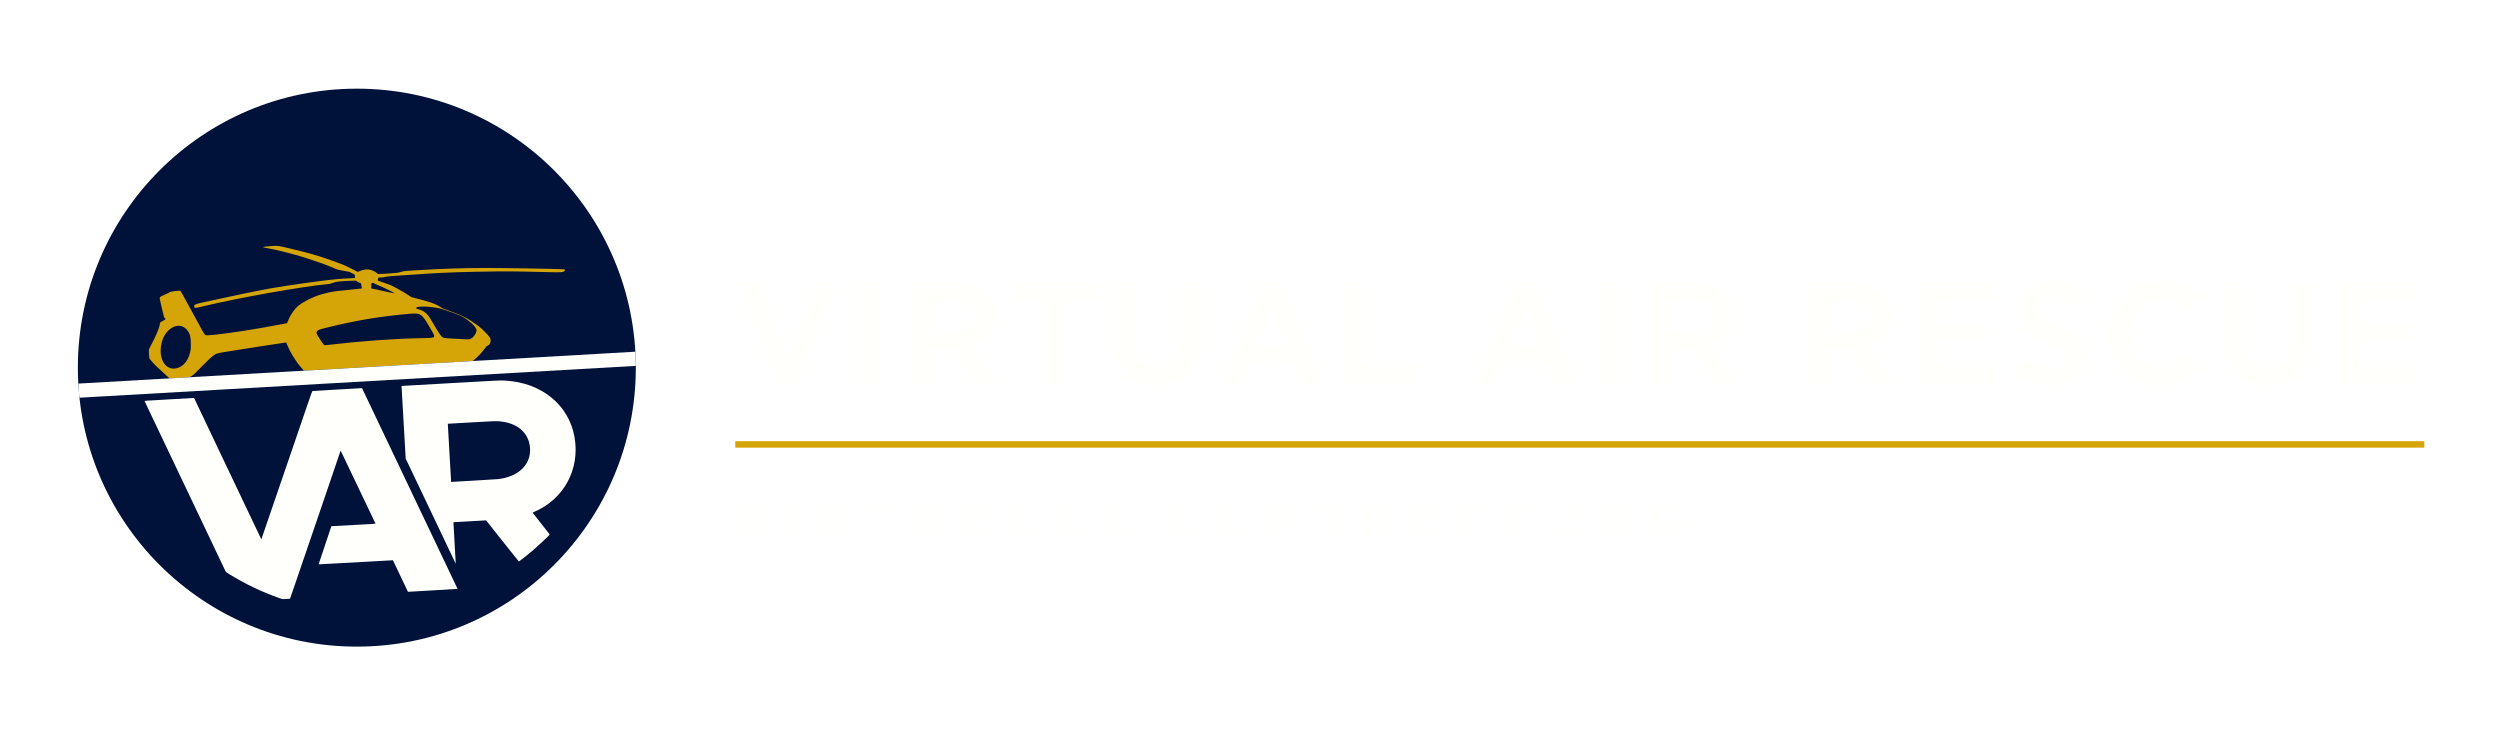
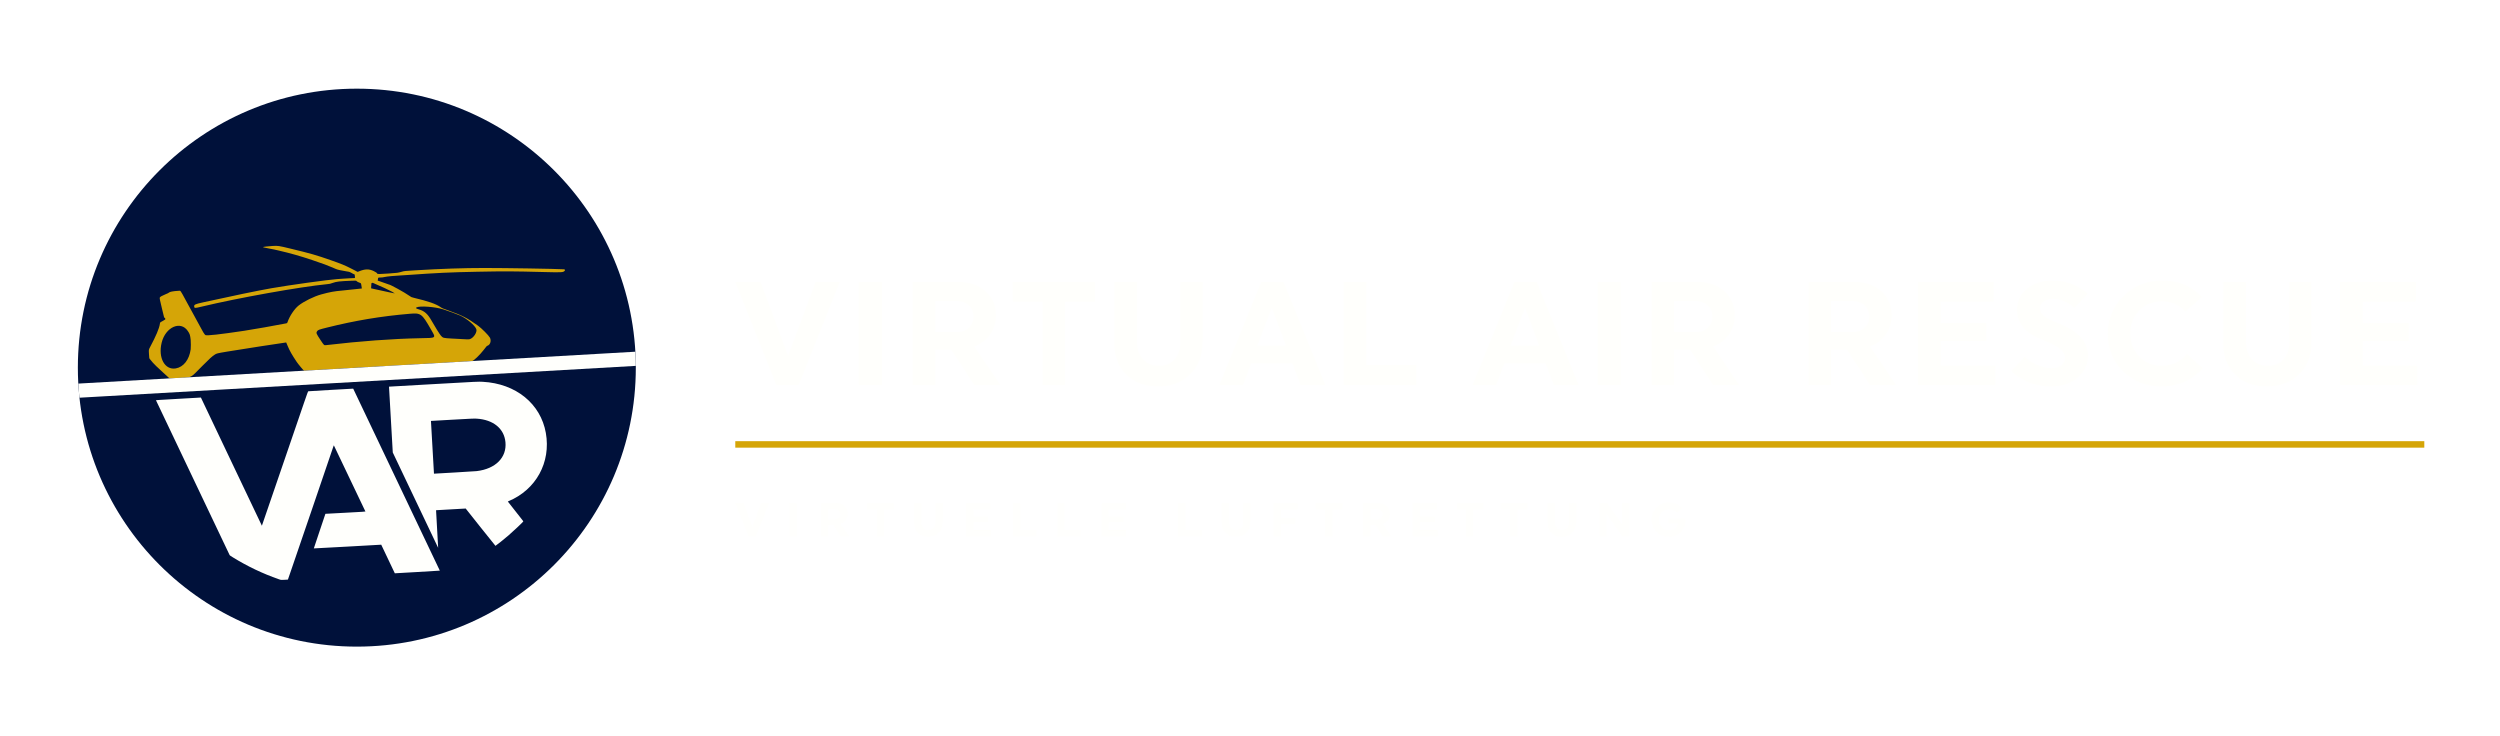
<svg xmlns="http://www.w3.org/2000/svg" viewBox="0 0 1156 340" width="1156" height="340">
  <g transform="translate(36,41.0) scale(0.5039062)">
    <defs>
      <clipPath id="n1">
        <circle cx="256" cy="256" r="256" />
      </clipPath>
    </defs>
    <g clip-path="url(#n1)">
      <circle cx="256" cy="256" r="256" fill="#00113A" />
      <g fill="#D5A507" transform="translate(65.00,144.25) scale(0.382)">
        <path d="M35.7 305.27C27.86 297.99 20 290.67 18.23 289.02C12.94 284.07 7.26 277.76 2.59 271.63C1.3 269.94 1.3 269.94 0.67 259.67C0.04 249.4 0.04 249.4 3.21 243.43C17.85 215.93 25.31 198.26 26.9 187.33C27.45 183.58 26.65 184.36 34.25 180.13C39.92 176.97 39.91 176.98 39.91 175.49C39.91 173.85 39.02 172.61 37.83 172.6C37.11 172.6 37.81 175.22 31.69 149.81C26.64 128.87 26.11 126.2 26.67 124.15C27.12 122.49 32.62 119.37 41.13 115.95C46.53 113.78 47.49 113.3 48.58 112.26C50.67 110.26 58.97 108.69 71.24 107.99C77.19 107.64 74.98 104.81 89.29 131.15C96.15 143.79 105.73 161.29 110.57 170.04C115.41 178.79 120.75 188.62 122.44 191.88C129.48 205.52 134.23 213.21 136.29 214.34C139.72 216.22 170.18 212.83 229.23 204.01C250.02 200.91 306.75 190.88 330.23 186.17C332.66 185.68 332.66 185.68 333.54 183.12C338.5 168.63 350.1 151.3 360.17 143.32C372.8 133.3 397.13 121.34 414.41 116.63C435.84 110.79 444.66 109.17 464.81 107.34C479.81 105.98 511.76 102.62 512.05 102.38C512.08 102.36 511.65 99.49 511.1 96.01C510.1 89.68 510.1 89.68 506.87 88.58C502.65 87.13 501 86.26 499.45 84.67C498.18 83.37 498.18 83.37 487.88 83.75C459.05 84.82 451.08 85.73 441.9 89.01C435.4 91.33 435.45 91.31 428.8 91.97C362.81 98.45 214.12 125.11 126.21 146.21C111.13 149.83 109.91 149.82 109.35 146.09C108.62 141.18 110.96 140.04 130.7 135.68C199.78 120.43 262.82 107.4 294.63 101.81C336.98 94.36 431.41 81.22 452.54 79.84C455.13 79.67 462.05 79.18 467.91 78.75C473.77 78.33 480.74 77.91 483.41 77.82C496.02 77.41 495.76 77.44 495.55 76.49C495.44 76.03 495.28 74.08 495.18 72.17C495.01 68.69 495.01 68.69 493.75 68.38C493.06 68.2 491.24 67.34 489.71 66.47C482.4 62.32 482.87 62.48 475.05 61.23C461.69 59.09 454.17 57.41 449.82 55.59C448.42 55 444.91 53.47 442.02 52.19C431.61 47.57 418.28 42.66 392.8 34.08C364.87 24.67 339.59 17.5 311.76 11.09C299.95 8.37 299.99 8.38 290.21 6.6C279.38 4.63 274.04 3.36 274.55 2.87C275.14 2.3 289.73 0.65 297.88 0.23C311.16 -0.46 311.55 -0.4 341.15 6.74C389.7 18.46 402.15 22.04 437.97 34.58C462.99 43.33 472.02 47.05 486.52 54.55C489.7 56.2 494.13 58.47 496.36 59.59C498.58 60.72 500.74 61.86 501.14 62.13C501.87 62.62 501.89 62.62 504.82 61.38C519.4 55.23 529.43 55.03 540.79 60.69C546.35 63.46 548.17 64.78 548.98 66.6C549.58 67.97 555.31 67.94 575.92 66.45C598.39 64.83 598.39 64.83 607.34 62.29C614.29 60.32 614.14 60.33 639.56 58.79C703.41 54.93 756.26 53.13 806.36 53.13C858.12 53.13 977.54 55.09 996.82 56.26C1000.43 56.48 1001.17 58.14 998.71 60.49C995.29 63.76 991.43 63.94 948.73 62.85C873.08 60.91 856.08 60.83 788.97 62.17C722.22 63.5 694.67 64.8 620.01 70.11C613.86 70.55 607 70.98 604.77 71.07C591.89 71.59 573.5 73.35 567.47 74.64C561.97 75.82 561.32 75.9 556.36 76.04C551.11 76.19 551.11 76.19 550.94 78.75C550.84 80.16 550.57 81.77 550.34 82.33C550.01 83.11 549.99 83.38 550.24 83.47C550.42 83.53 553.42 84.55 556.9 85.72C560.39 86.9 566.25 88.96 569.93 90.32C573.61 91.67 576.74 92.77 576.89 92.77C580.14 92.77 614.7 111.79 625.81 119.69C630.93 123.34 630.93 123.34 636.87 124.75C672.02 133.12 689.95 139.38 701.29 147.24C705.18 149.93 705.18 149.93 720.24 155.31C752.95 166.98 765.35 173.35 790.99 191.66C799.5 197.73 816.67 214.97 819.64 220.42C823.42 227.36 820.75 237.21 814.42 239.63C811.9 240.59 812.26 240.2 804.25 250.61C795.46 262.02 780.6 276.24 776.87 276.82C775.66 277 373.53 299.94 373.25 299.84C371.87 299.33 359.32 284.34 355.46 278.59C344.66 262.51 338.75 252.16 334.39 241.69C332.21 236.45 330.36 232.1 330.28 232.02C329.97 231.71 213.68 249.73 187.97 254.08C164.08 258.12 163.13 258.35 158.5 261.43C151.54 266.06 146.73 270.44 129.11 288.18C98.73 318.77 105.03 315.29 77.25 316.85C63.91 317.61 52.31 318.29 51.48 318.37C49.96 318.52 49.96 318.52 35.7 305.27ZM65.16 294.35C83.73 291.12 97.51 273.39 100.91 248.38C101.38 244.97 101.37 230.17 100.9 226C99.56 213.99 98.8 211.61 94.02 204.55C76.64 178.83 40.43 194.92 31.18 232.47C22.2 268.91 38.7 298.96 65.16 294.35ZM426.51 238.42C508.82 228.76 585.47 223.14 652.64 221.81C692.24 221.03 690.56 222.48 677.71 200.11C656.08 162.43 653.86 160.82 626.75 163.14C557.73 169.02 495.94 179.34 427.86 196.36C408.78 201.13 406.7 201.91 404.56 205.13C401.84 209.25 402.31 210.47 412.79 226.27C421.54 239.45 421.09 239.05 426.51 238.42ZM771.34 224.12C780.47 221.3 789.76 206.88 786.96 199.86C783.31 190.7 764.16 174.62 748.38 167.48C741.64 164.43 718.63 155.97 707.64 152.51C687.74 146.23 651.12 143.59 643.34 147.88C640.63 149.37 642.43 150.74 649.96 152.91C662.3 156.47 670.56 163.87 679.03 178.98C687.23 193.6 699.29 212.89 702.16 215.99C707.1 221.32 707.66 221.47 727.59 222.62C764.71 224.76 768.81 224.9 771.34 224.12ZM591.15 114.24C591.15 114.08 588 112.11 584.82 110.28C578.3 106.55 556.35 96.34 545.07 91.8C543.08 91 540.82 89.97 540.03 89.52C537.82 88.26 535.19 88.74 534.96 90.44C534.72 92.22 534.14 101.92 534.27 102.04C534.33 102.09 541.55 103.67 550.3 105.55C559.05 107.43 571.61 110.17 578.21 111.63C589.8 114.19 591.15 114.47 591.15 114.24Z" fill-rule="evenodd" />
      </g>
      <g transform="translate(256,256) rotate(-3.275)">
        <rect x="-614.4" y="0" width="1228.8" height="13" fill="#FFFFFC" />
      </g>
      <g transform="rotate(-3.275 256 256)">
        <defs>
          <clipPath id="wc1">
            <circle cx="256" cy="256" r="249.00" />
          </clipPath>
        </defs>
        <g clip-path="url(#wc1)">
-           <g fill="#FFFFFC" transform="translate(59.73,275.00) scale(0.39253)">
+           <g fill="#FFFFFC" transform="translate(70.26,275.00) scale(0.35591)">
            <path d="M289.74 479.69C249.1 462.82 211.02 441.92 174.82 416.64C167.25 411.34 167.25 411.34 166.37 409.23C162.93 400.93 0.18 1.51 0.07 1.11C-0.06 0.62 2.84 0.59 58.01 0.59L116.09 0.59L185.06 170.03C222.99 263.22 254.1 339.51 254.19 339.56C254.28 339.61 285.4 263.37 323.34 170.12C384.28 20.39 392.41 0.59 392.96 0.59C393.29 0.59 393.7 0.46 393.87 0.29C394.06 0.1 413.57 0.02 451.79 0.07L509.42 0.15L544.76 86.85C564.2 134.53 608.31 242.75 642.78 327.34C677.26 411.92 705.52 481.23 705.59 481.35C705.67 481.47 679.54 481.57 647.54 481.57L589.35 481.57L573.97 443.75L558.58 405.93L471.57 405.85C423.71 405.81 384.55 405.68 384.54 405.56C384.54 405.44 392.39 385.74 402 361.78L419.45 318.23L471.2 318.41C515.7 318.56 522.93 318.53 522.79 318.17C522.7 317.94 506.67 278.74 487.17 231.05C467.67 183.37 451.59 144.02 451.43 143.62C451.18 142.97 450.83 143.66 448.49 149.51C443.95 160.87 401.02 266.69 388.38 297.7C381.77 313.92 368.25 347.1 358.35 371.42C348.45 395.75 334.26 430.59 326.81 448.84L313.26 482.01L304.45 482.08C295.64 482.14 295.64 482.14 289.74 479.69ZM816.71 375.56L781.33 325.28L743.07 325.27L704.81 325.27L704.73 373.84L704.66 422.41L653.27 296.34L601.89 170.27L601.89 85.28L601.89 0.29L714.76 0.3C833.83 0.3 832.21 0.29 844 1.6C928.95 11.07 989.75 66.44 998.79 142.58C1007.87 219.03 965.21 287.28 892.44 312.78C891.58 313.08 890.89 313.43 890.89 313.56C890.89 313.69 899.25 325.68 909.48 340.21C925.33 362.72 928.01 366.68 927.69 367.07C925.15 370.14 900.18 391.1 887.5 400.82C876.27 409.42 854.38 424.97 852.46 425.7C852.24 425.79 838.37 406.35 816.71 375.56ZM814.95 230.6C864.01 227.69 894.92 200 893.44 160.28C892.13 125.15 865.53 100.73 822.91 95.56C816.39 94.77 809.35 94.67 758.26 94.67L704.81 94.66L704.81 162.78L704.81 230.91L757.37 230.9C789.22 230.9 811.91 230.78 814.95 230.6Z" fill-rule="evenodd" />
          </g>
        </g>
      </g>
    </g>
  </g>
  <g fill="#FFFFFC" transform="translate(340,178.0)">
    <path transform="translate(0.00,0) scale(0.068,-0.068)" d="M279.0 0.0 0.0 700.0H172.0L359.0 197.0L546.0 700.0H710.0L431.0 0.0Z" />
    <path transform="translate(51.34,0) scale(0.068,-0.068)" d="M85.0 0.0V700.0H242.0V0.0Z" />
    <path transform="translate(76.64,0) scale(0.068,-0.068)" d="M374.0 571.0H233.0V359.0H374.0Q429.0 359.0 461.0 388.5Q493.0 418.0 493.0 465.0Q493.0 512.0 461.0 541.5Q429.0 571.0 374.0 571.0ZM80.0 0.0V700.0H393.0Q505.0 700.0 575.0 637.0Q645.0 574.0 645.0 473.0Q645.0 399.0 605.5 343.0Q566.0 287.0 498.0 262.0L675.0 0.0H498.0L341.0 241.0H233.0V0.0Z" />
    <path transform="translate(127.30,0) scale(0.068,-0.068)" d="M575.0 567.0H371.0V0.0H219.0V567.0H15.0V700.0H575.0Z" />
    <path transform="translate(170.48,0) scale(0.068,-0.068)" d="M520.0 700.0H670.0V290.0Q670.0 156.0 586.0 73.0Q502.0 -10.0 368.0 -10.0Q233.0 -10.0 151.5 70.5Q70.0 151.0 70.0 285.0V700.0H225.0V290.0Q225.0 218.0 266.0 174.0Q307.0 130.0 373.0 130.0Q439.0 130.0 479.5 174.0Q520.0 218.0 520.0 290.0Z" />
    <path transform="translate(223.86,0) scale(0.068,-0.068)" d="M356.0 525.0 258.0 268.0H453.0ZM436.0 700.0 720.0 0.0H552.0L496.0 147.0H216.0L160.0 0.0H0.0L284.0 700.0Z" />
    <path transform="translate(275.88,0) scale(0.068,-0.068)" d="M575.0 0.0H80.0V700.0H233.0V136.0H575.0Z" />
    <path transform="translate(340.95,0) scale(0.068,-0.068)" d="M356.0 525.0 258.0 268.0H453.0ZM436.0 700.0 720.0 0.0H552.0L496.0 147.0H216.0L160.0 0.0H0.0L284.0 700.0Z" />
    <path transform="translate(392.97,0) scale(0.068,-0.068)" d="M85.0 0.0V700.0H242.0V0.0Z" />
    <path transform="translate(418.27,0) scale(0.068,-0.068)" d="M374.0 571.0H233.0V359.0H374.0Q429.0 359.0 461.0 388.5Q493.0 418.0 493.0 465.0Q493.0 512.0 461.0 541.5Q429.0 571.0 374.0 571.0ZM80.0 0.0V700.0H393.0Q505.0 700.0 575.0 637.0Q645.0 574.0 645.0 473.0Q645.0 399.0 605.5 343.0Q566.0 287.0 498.0 262.0L675.0 0.0H498.0L341.0 241.0H233.0V0.0Z" />
    <path transform="translate(490.82,0) scale(0.068,-0.068)" d="M374.0 571.0H233.0V359.0H374.0Q429.0 359.0 461.0 388.5Q493.0 418.0 493.0 465.0Q493.0 512.0 461.0 541.5Q429.0 571.0 374.0 571.0ZM80.0 0.0V700.0H393.0Q505.0 700.0 575.0 637.0Q645.0 574.0 645.0 473.0Q645.0 399.0 605.5 343.0Q566.0 287.0 498.0 262.0L675.0 0.0H498.0L341.0 241.0H233.0V0.0Z" />
    <path transform="translate(541.48,0) scale(0.068,-0.068)" d="M605.0 0.0H80.0V700.0H595.0V567.0H233.0V422.0H545.0V298.0H233.0V132.0H605.0Z" />
    <path transform="translate(588.74,0) scale(0.068,-0.068)" d="M340.0 419.0Q540.0 341.0 540.0 200.0Q540.0 110.0 470.0 50.0Q400.0 -10.0 287.0 -10.0Q238.0 -10.0 192.5 1.0Q147.0 12.0 117.0 27.0Q87.0 42.0 64.0 57.5Q41.0 73.0 30.0 84.0L20.0 95.0L110.0 192.0Q113.0 189.0 119.0 183.5Q125.0 178.0 144.0 164.5Q163.0 151.0 183.5 141.0Q204.0 131.0 234.5 122.5Q265.0 114.0 295.0 114.0Q334.0 114.0 359.0 133.5Q384.0 153.0 384.0 183.0Q384.0 218.0 350.0 245.5Q316.0 273.0 225.0 310.0Q58.0 375.0 58.0 511.0Q58.0 598.0 125.0 654.0Q192.0 710.0 301.0 710.0Q344.0 710.0 384.0 700.5Q424.0 691.0 450.5 678.0Q477.0 665.0 498.0 652.0Q519.0 639.0 528.0 630.0L538.0 620.0L448.0 523.0Q441.0 530.0 429.0 540.5Q417.0 551.0 379.5 568.5Q342.0 586.0 303.0 586.0Q261.0 586.0 237.5 567.0Q214.0 548.0 214.0 523.0Q214.0 492.0 240.5 469.5Q267.0 447.0 340.0 419.0Z" />
    <path transform="translate(631.58,0) scale(0.068,-0.068)" d="M415.0 710.0Q467.0 710.0 513.5 698.5Q560.0 687.0 590.0 670.5Q620.0 654.0 642.0 637.0Q664.0 620.0 674.0 608.0L684.0 597.0L572.0 499.0Q570.0 502.0 566.0 506.5Q562.0 511.0 547.0 523.0Q532.0 535.0 515.5 544.5Q499.0 554.0 471.0 561.5Q443.0 569.0 413.0 569.0Q320.0 569.0 259.0 506.0Q198.0 443.0 198.0 350.0Q198.0 256.0 259.0 193.0Q320.0 130.0 413.0 130.0Q445.0 130.0 474.0 138.5Q503.0 147.0 522.0 158.5Q541.0 170.0 555.0 182.0Q569.0 194.0 576.0 202.0L582.0 211.0L690.0 115.0Q686.0 110.0 679.0 101.5Q672.0 93.0 647.0 71.5Q622.0 50.0 592.0 33.5Q562.0 17.0 513.0 3.5Q464.0 -10.0 410.0 -10.0Q254.0 -10.0 149.5 92.5Q45.0 195.0 45.0 347.0Q45.0 499.0 152.0 604.5Q259.0 710.0 415.0 710.0Z" />
    <path transform="translate(683.26,0) scale(0.068,-0.068)" d="M520.0 700.0H670.0V290.0Q670.0 156.0 586.0 73.0Q502.0 -10.0 368.0 -10.0Q233.0 -10.0 151.5 70.5Q70.0 151.0 70.0 285.0V700.0H225.0V290.0Q225.0 218.0 266.0 174.0Q307.0 130.0 373.0 130.0Q439.0 130.0 479.5 174.0Q520.0 218.0 520.0 290.0Z" />
    <path transform="translate(736.64,0) scale(0.068,-0.068)" d="M605.0 0.0H80.0V700.0H595.0V567.0H233.0V422.0H545.0V298.0H233.0V132.0H605.0Z" />
  </g>
  <rect x="340" y="204.0" width="781" height="3" fill="#D5A507" />
  <g fill="#FFFFFC" opacity=".7" transform="translate(340,248.0)">
    <path transform="translate(0.00,0) scale(0.022,-0.022)" d="M279.0 0.0 0.0 700.0H172.0L359.0 197.0L546.0 700.0H710.0L431.0 0.0Z" />
    <path transform="translate(23.10,0) scale(0.022,-0.022)" d="M85.0 0.0V700.0H242.0V0.0Z" />
    <path transform="translate(37.77,0) scale(0.022,-0.022)" d="M374.0 571.0H233.0V359.0H374.0Q429.0 359.0 461.0 388.5Q493.0 418.0 493.0 465.0Q493.0 512.0 461.0 541.5Q429.0 571.0 374.0 571.0ZM80.0 0.0V700.0H393.0Q505.0 700.0 575.0 637.0Q645.0 574.0 645.0 473.0Q645.0 399.0 605.5 343.0Q566.0 287.0 498.0 262.0L675.0 0.0H498.0L341.0 241.0H233.0V0.0Z" />
    <path transform="translate(60.65,0) scale(0.022,-0.022)" d="M575.0 567.0H371.0V0.0H219.0V567.0H15.0V700.0H575.0Z" />
    <path transform="translate(81.11,0) scale(0.022,-0.022)" d="M520.0 700.0H670.0V290.0Q670.0 156.0 586.0 73.0Q502.0 -10.0 368.0 -10.0Q233.0 -10.0 151.5 70.5Q70.0 151.0 70.0 285.0V700.0H225.0V290.0Q225.0 218.0 266.0 174.0Q307.0 130.0 373.0 130.0Q439.0 130.0 479.5 174.0Q520.0 218.0 520.0 290.0Z" />
    <path transform="translate(104.87,0) scale(0.022,-0.022)" d="M605.0 0.0H80.0V700.0H595.0V567.0H233.0V422.0H545.0V298.0H233.0V132.0H605.0Z" />
    <path transform="translate(126.65,0) scale(0.022,-0.022)" d="M575.0 0.0H80.0V700.0H233.0V136.0H575.0Z" />
    <path transform="translate(147.11,0) scale(0.022,-0.022)" d="M575.0 0.0H80.0V700.0H233.0V136.0H575.0Z" />
    <path transform="translate(167.57,0) scale(0.022,-0.022)" d="M605.0 0.0H80.0V700.0H595.0V567.0H233.0V422.0H545.0V298.0H233.0V132.0H605.0Z" />
    <path transform="translate(202.93,0) scale(0.022,-0.022)" d="M575.0 0.0H80.0V700.0H233.0V136.0H575.0Z" />
    <path transform="translate(223.39,0) scale(0.022,-0.022)" d="M520.0 700.0H670.0V290.0Q670.0 156.0 586.0 73.0Q502.0 -10.0 368.0 -10.0Q233.0 -10.0 151.5 70.5Q70.0 151.0 70.0 285.0V700.0H225.0V290.0Q225.0 218.0 266.0 174.0Q307.0 130.0 373.0 130.0Q439.0 130.0 479.5 174.0Q520.0 218.0 520.0 290.0Z" />
    <path transform="translate(247.15,0) scale(0.022,-0.022)" d="M535.0 262.0H233.0V0.0H80.0V700.0H585.0V567.0H233.0V391.0H535.0Z" />
    <path transform="translate(268.05,0) scale(0.022,-0.022)" d="M575.0 567.0H371.0V0.0H219.0V567.0H15.0V700.0H575.0Z" />
    <path transform="translate(288.51,0) scale(0.022,-0.022)" d="M374.0 571.0H233.0V359.0H374.0Q429.0 359.0 461.0 388.5Q493.0 418.0 493.0 465.0Q493.0 512.0 461.0 541.5Q429.0 571.0 374.0 571.0ZM80.0 0.0V700.0H393.0Q505.0 700.0 575.0 637.0Q645.0 574.0 645.0 473.0Q645.0 399.0 605.5 343.0Q566.0 287.0 498.0 262.0L675.0 0.0H498.0L341.0 241.0H233.0V0.0Z" />
    <path transform="translate(311.39,0) scale(0.022,-0.022)" d="M605.0 0.0H80.0V700.0H595.0V567.0H233.0V422.0H545.0V298.0H233.0V132.0H605.0Z" />
    <path transform="translate(333.17,0) scale(0.022,-0.022)" d="M575.0 567.0H371.0V0.0H219.0V567.0H15.0V700.0H575.0Z" />
    <path transform="translate(353.63,0) scale(0.022,-0.022)" d="M575.0 567.0H371.0V0.0H219.0V567.0H15.0V700.0H575.0Z" />
    <path transform="translate(374.09,0) scale(0.022,-0.022)" d="M520.0 700.0H670.0V290.0Q670.0 156.0 586.0 73.0Q502.0 -10.0 368.0 -10.0Q233.0 -10.0 151.5 70.5Q70.0 151.0 70.0 285.0V700.0H225.0V290.0Q225.0 218.0 266.0 174.0Q307.0 130.0 373.0 130.0Q439.0 130.0 479.5 174.0Q520.0 218.0 520.0 290.0Z" />
    <path transform="translate(397.85,0) scale(0.022,-0.022)" d="M561.0 0.0 229.0 472.0V0.0H80.0V700.0H238.0L561.0 240.0V700.0H710.0V0.0Z" />
    <path transform="translate(422.71,0) scale(0.022,-0.022)" d="M405.0 380.0H753.0Q755.0 361.0 755.0 341.0Q754.0 192.0 657.5 91.0Q561.0 -10.0 410.0 -10.0Q254.0 -10.0 149.5 93.0Q45.0 196.0 45.0 348.0Q45.0 500.0 152.0 605.0Q259.0 710.0 415.0 710.0Q467.0 710.0 513.5 699.0Q560.0 688.0 589.5 672.0Q619.0 656.0 641.5 640.0Q664.0 624.0 674.0 613.0L683.0 602.0L577.0 494.0Q575.0 497.0 570.5 502.0Q566.0 507.0 550.5 520.5Q535.0 534.0 517.5 544.0Q500.0 554.0 471.5 562.0Q443.0 570.0 412.0 570.0Q319.0 570.0 258.0 507.0Q197.0 444.0 197.0 349.0Q197.0 254.0 258.0 190.5Q319.0 127.0 412.0 127.0Q485.0 127.0 535.0 165.5Q585.0 204.0 598.0 270.0H405.0Z" />
  </g>
</svg>
